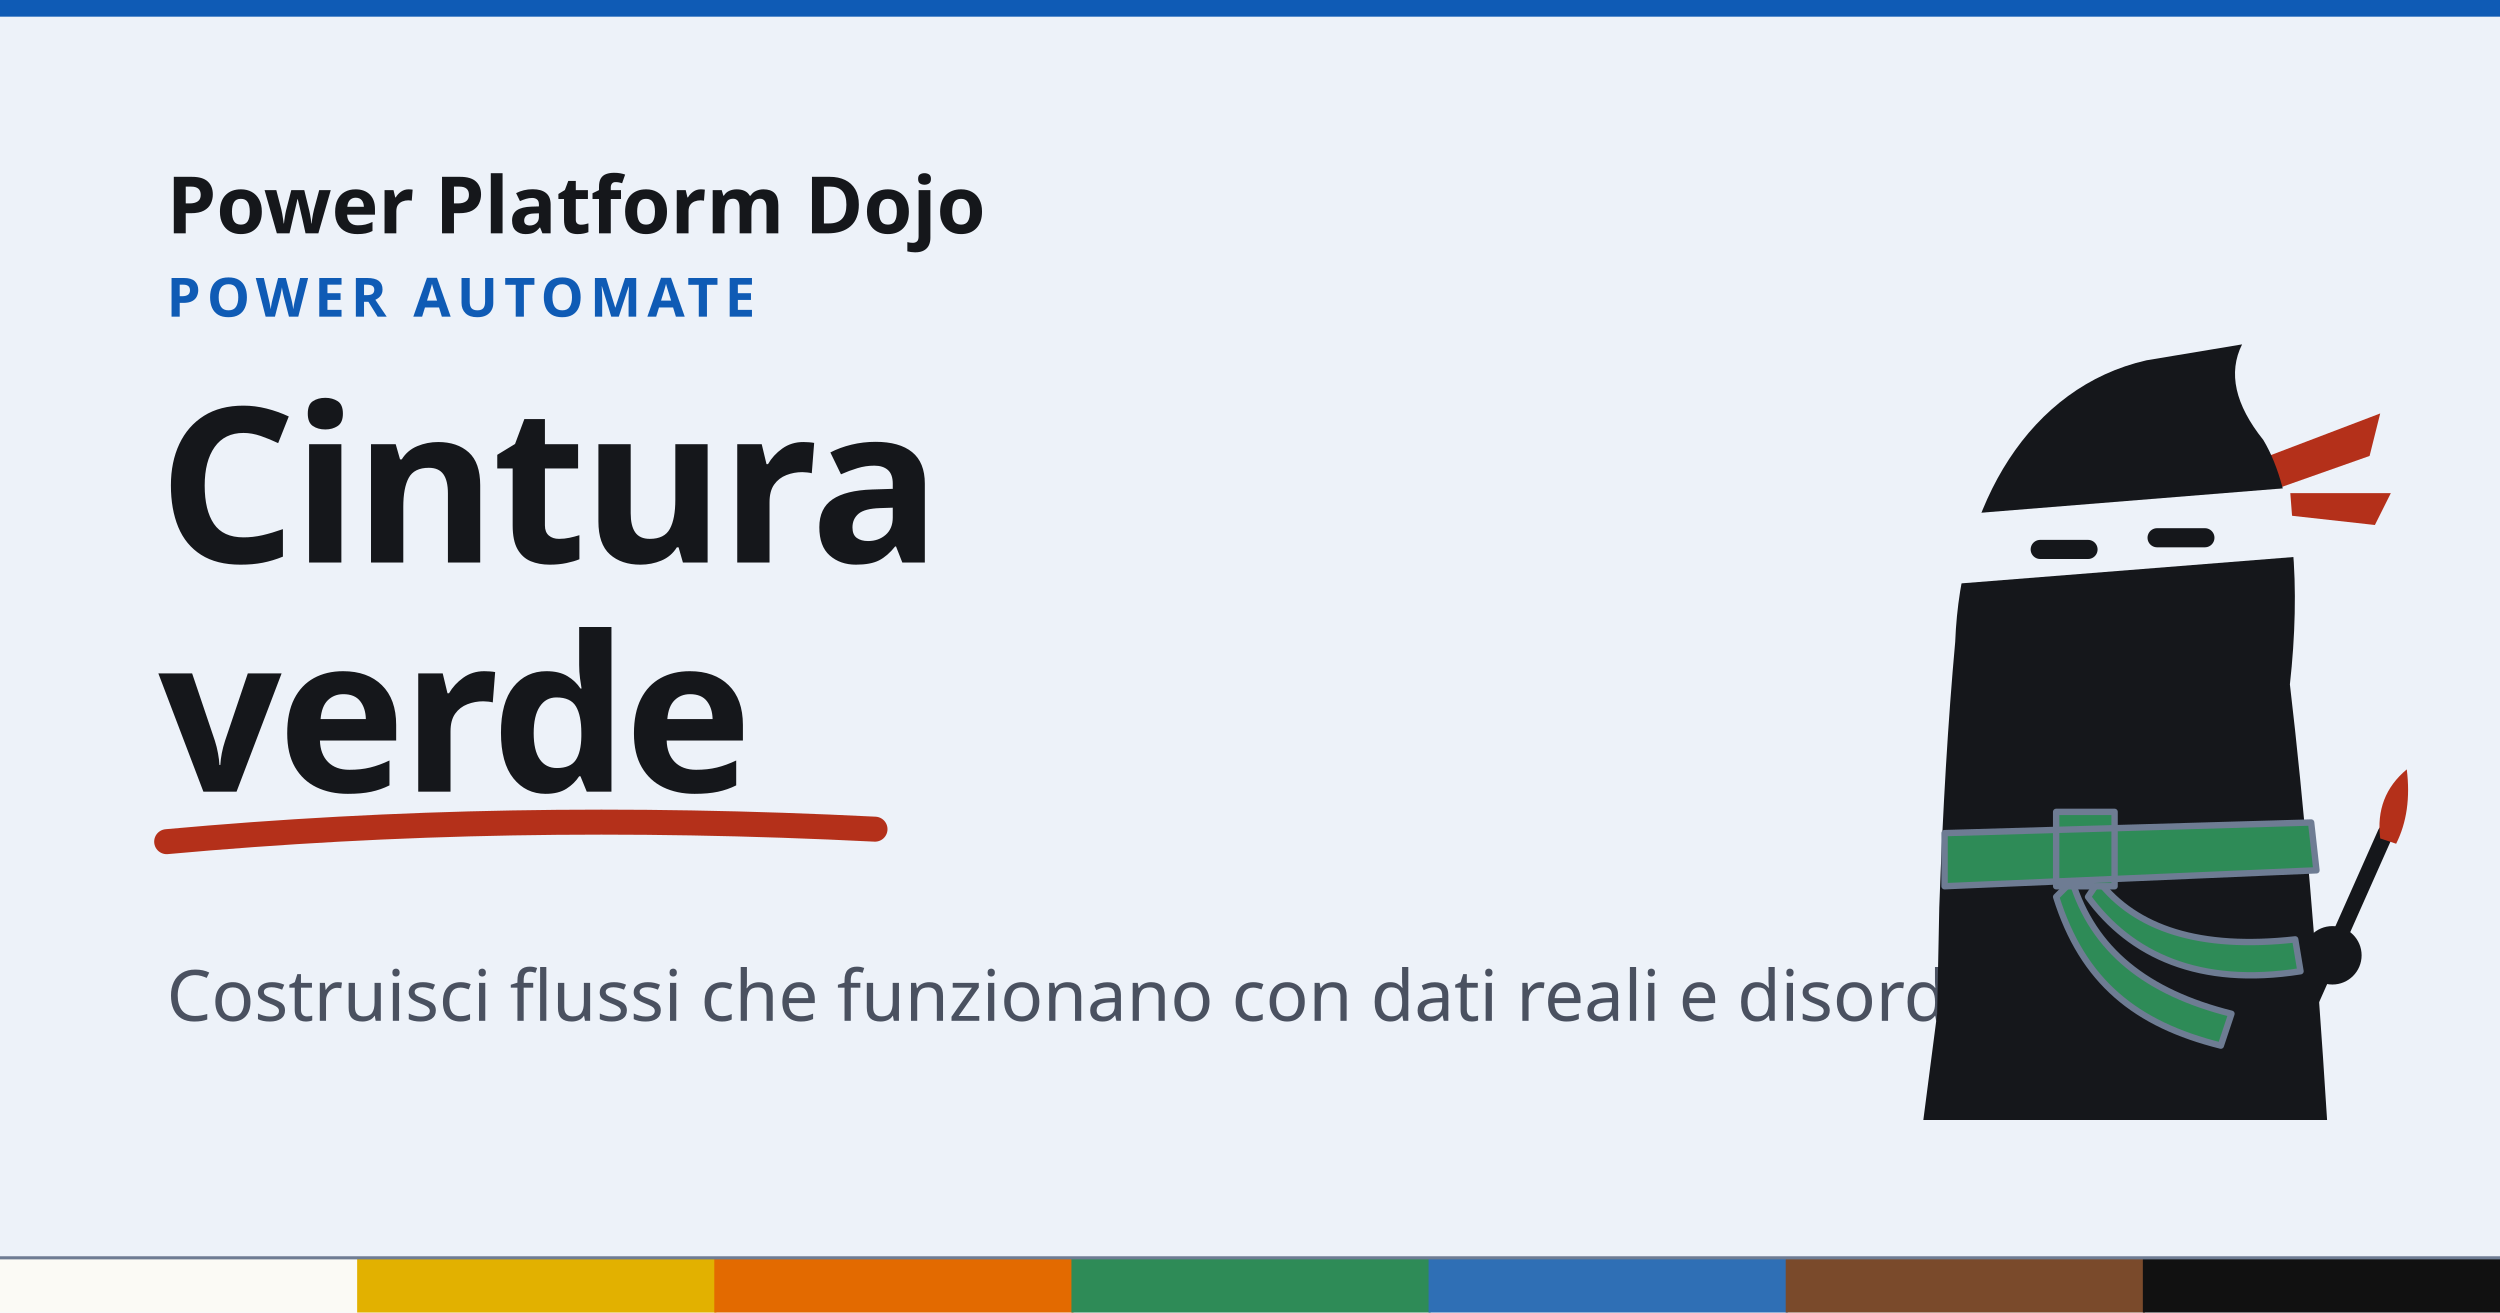
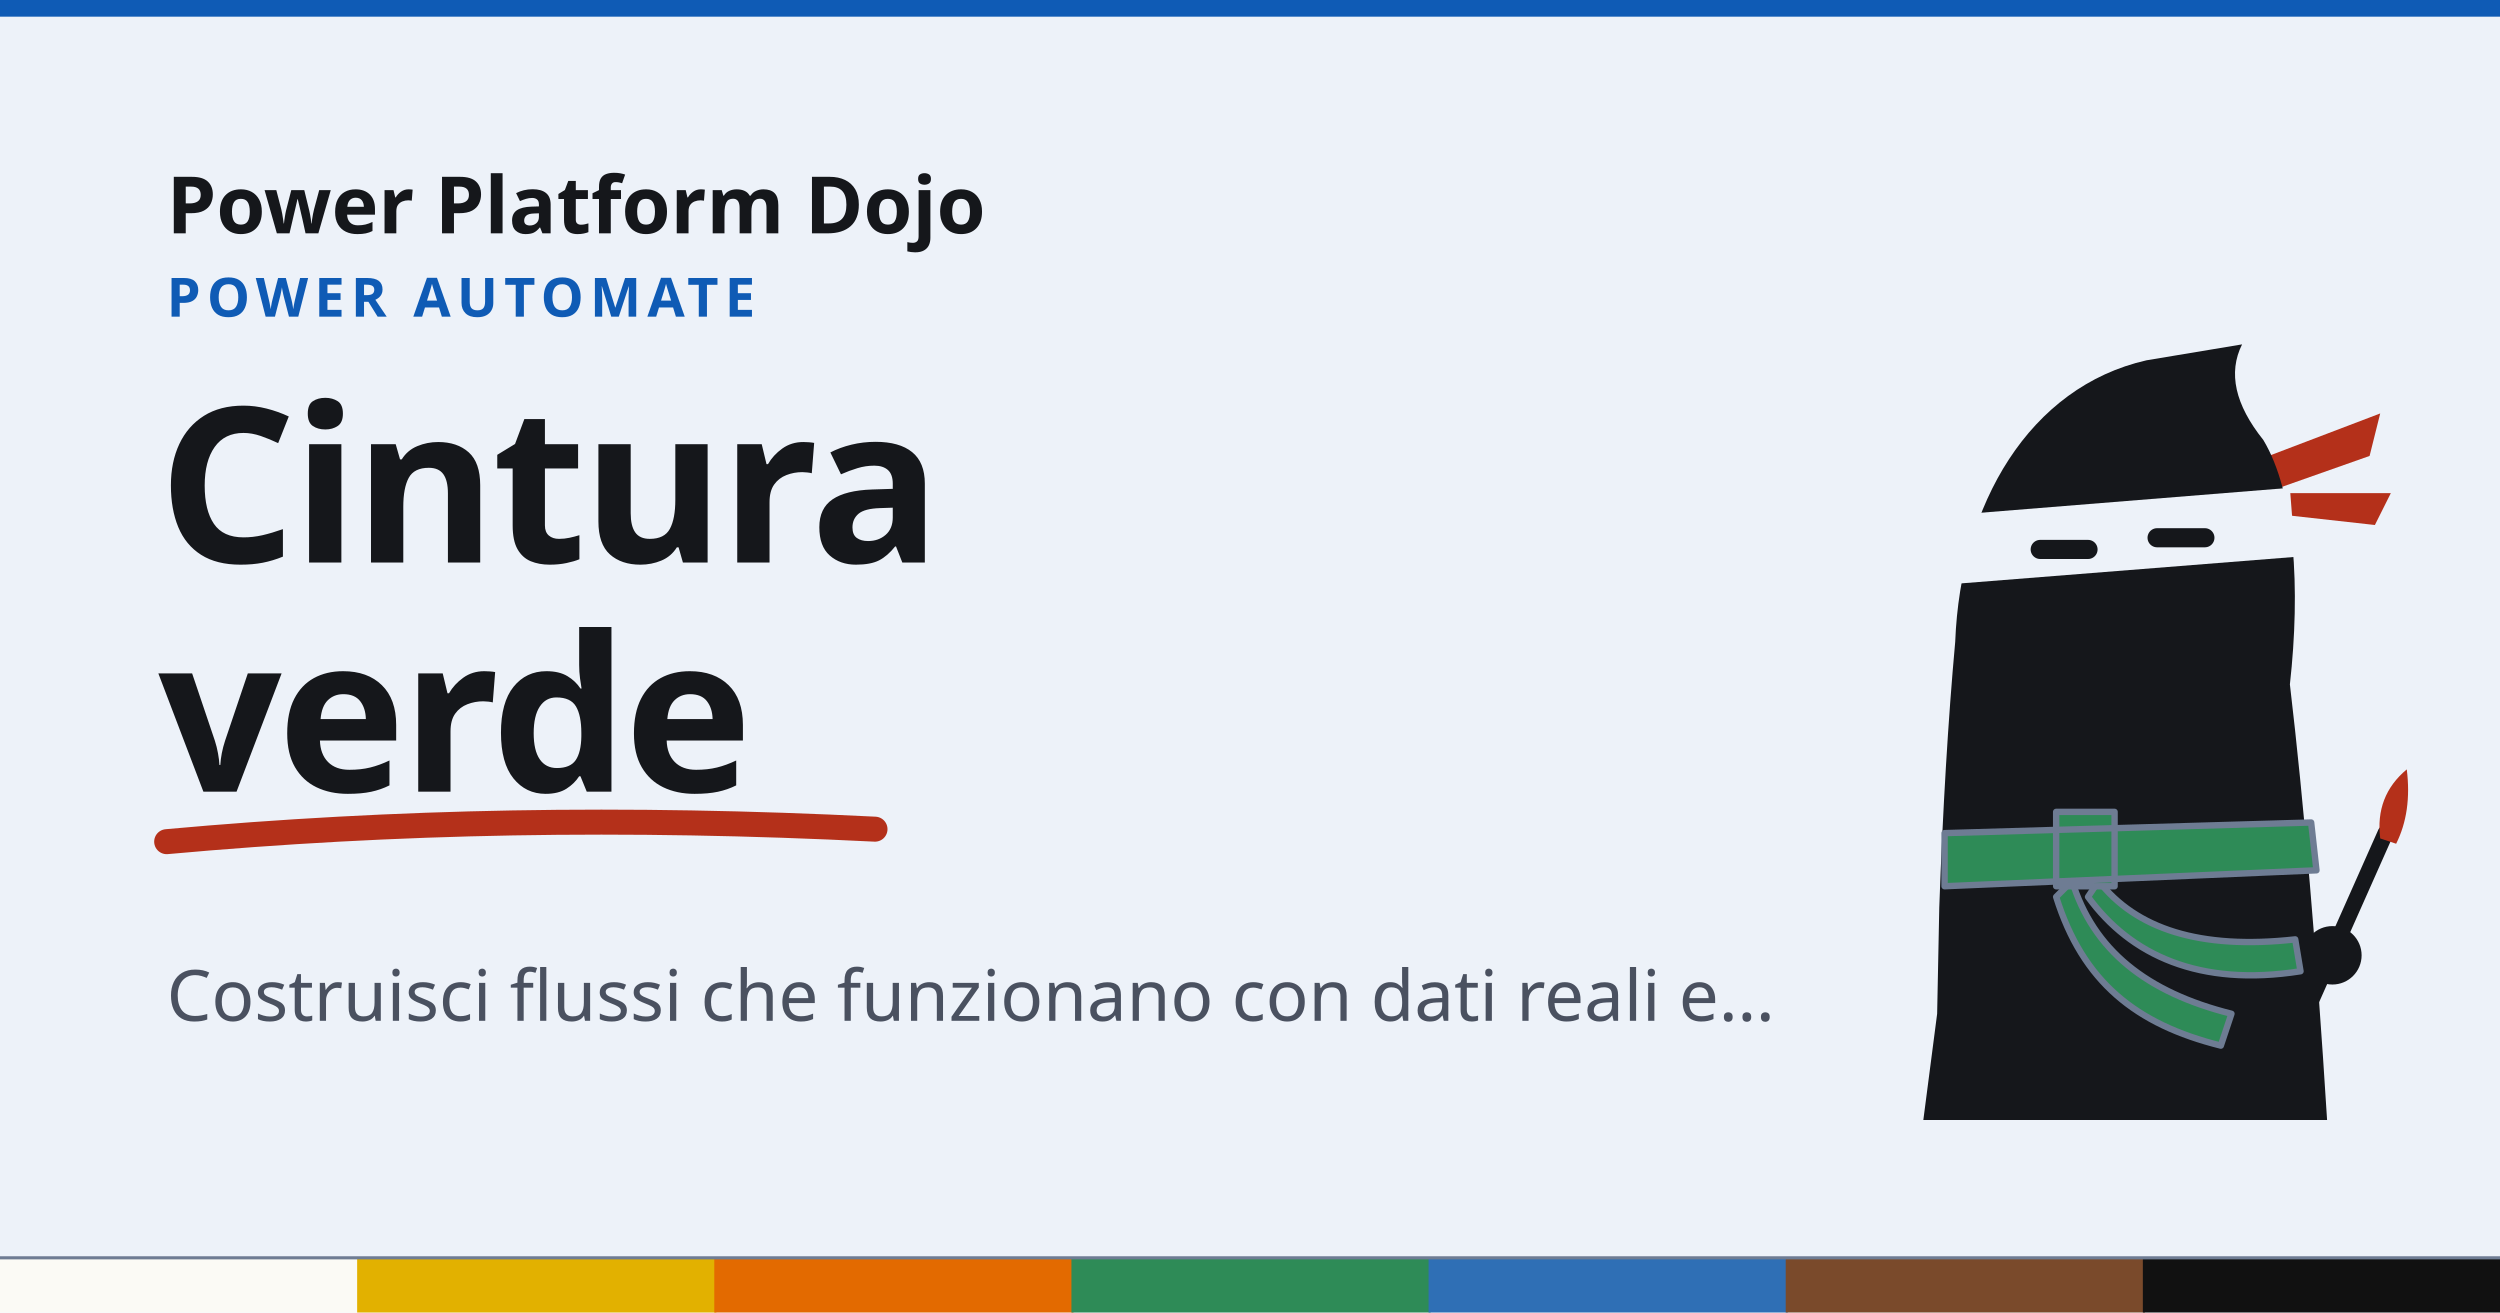
<svg xmlns="http://www.w3.org/2000/svg" width="1200" height="630" viewBox="0 0 1200 630">
  <rect width="1200" height="630" fill="#EDF2F9" />
  <rect x="0" y="604" width="172.429" height="26" fill="#FBFAF5" />
  <rect x="171.429" y="604" width="172.429" height="26" fill="#E2B100" />
  <rect x="342.857" y="604" width="172.429" height="26" fill="#E36A00" />
  <rect x="514.286" y="604" width="172.429" height="26" fill="#2E8B57" />
  <rect x="685.714" y="604" width="172.429" height="26" fill="#2F6FB5" />
  <rect x="857.143" y="604" width="172.429" height="26" fill="#7A4A2B" />
  <rect x="1028.571" y="604" width="172.429" height="26" fill="#111111" />
  <rect x="0" y="603" width="1200" height="1.5" fill="#6E7C93" />
  <rect x="0" y="0" width="1200" height="8" fill="#0F5BB5" />
  <text x="80" y="112" font-family="Bahnschrift, 'Arial Narrow', sans-serif" font-weight="600" font-size="38" fill="#15171B">Power Platform Dojo</text>
  <text x="80" y="152" font-family="Bahnschrift, 'Arial Narrow', sans-serif" font-weight="700" font-size="26" letter-spacing="3" fill="#0F5BB5">POWER AUTOMATE</text>
  <text x="76" y="270" font-family="Bahnschrift, 'Arial Narrow', sans-serif" font-weight="700" font-size="104" letter-spacing="-2" fill="#15171B">Cintura</text>
  <text x="76" y="380" font-family="Bahnschrift, 'Arial Narrow', sans-serif" font-weight="700" font-size="104" letter-spacing="-2" fill="#15171B">verde</text>
  <path d="M80 404C190 394 300 392 420 398" fill="none" stroke="#B4301A" stroke-width="12" stroke-linecap="round" />
-   <text x="80" y="490" font-family="'Segoe UI', system-ui, sans-serif" font-size="34" fill="#4A5160">Costruisci flussi che funzionano con dati reali e disordinati.</text>
+   <text x="80" y="490" font-family="'Segoe UI', system-ui, sans-serif" font-size="34" fill="#4A5160">Costruisci flussi che funzionano con dati reali e…</text>
  <g transform="translate(862 150) scale(2.55)">
    <style>.t-koerper{fill:#15171B}.t-gesicht{fill:#EDF2F9}.t-augen{fill:none;stroke:#15171B;stroke-width:3.6;stroke-linecap:round}.t-band,.t-pinsel-spitze{fill:#B4301A}.t-guertel,.t-guertel-enden{fill:#2E8B57;stroke:#6E7C93;stroke-width:1.2;stroke-linejoin:round}.t-pinsel-stiel{fill:none;stroke:#15171B;stroke-width:3;stroke-linecap:round}.t-hand{fill:#15171B}.t-rolle,.t-strich{display:none}</style>
    <g class="t-figur">
      <path class="t-band" d="M89 27l21-8-2 8-17 6zM90 34h22l-3 6-18-2z" />
      <path class="t-koerper" d="M24 152l2.6-20 .4-20q1-28 3-50c1-26 14-48 36-53l18-3q-4 8 4 18c6 10 7 28 5 46q4 34 7 82z" />
      <path class="t-gesicht" d="M31 38l62-5 1 13-63 5z" />
      <path class="t-augen" d="M46 44.6h9M68 42.4h9" />
      <g class="t-rolle">
        <path class="t-rolle-blatt" d="M30 114h60v18H30z" />
        <path class="t-rolle-zeilen" d="M38 120h40M38 126h28" />
        <path class="t-rolle-enden" d="M25 111h6v24h-6zM89 111h6v24h-6z" />
      </g>
      <path class="t-guertel-enden" d="M52 107c4 13 14 21 30 25l-2 6c-16-4-26-12-31-28zM57 107c7 9 19 13 37 11l1 6c-19 3-32-3-40-14z" />
      <path class="t-guertel" d="M28 98l69-2 1 9-70 3zM49 94h11v14H49z" />
      <g class="t-pinsel">
        <path class="t-pinsel-stiel" d="M95 134l16-36" />
        <path class="t-pinsel-spitze" d="M110 99q-1-8 5-13 1 8-2 14z" />
        <circle class="t-hand" cx="101" cy="121" r="5.5" />
      </g>
      <path class="t-strich" pathLength="1" d="M24 152l2.6-20 .4-20q1-28 3-50c1-26 14-48 36-53l18-3q-4 8 4 18c6 10 7 28 5 46q4 34 7 82z" />
    </g>
  </g>
</svg>
